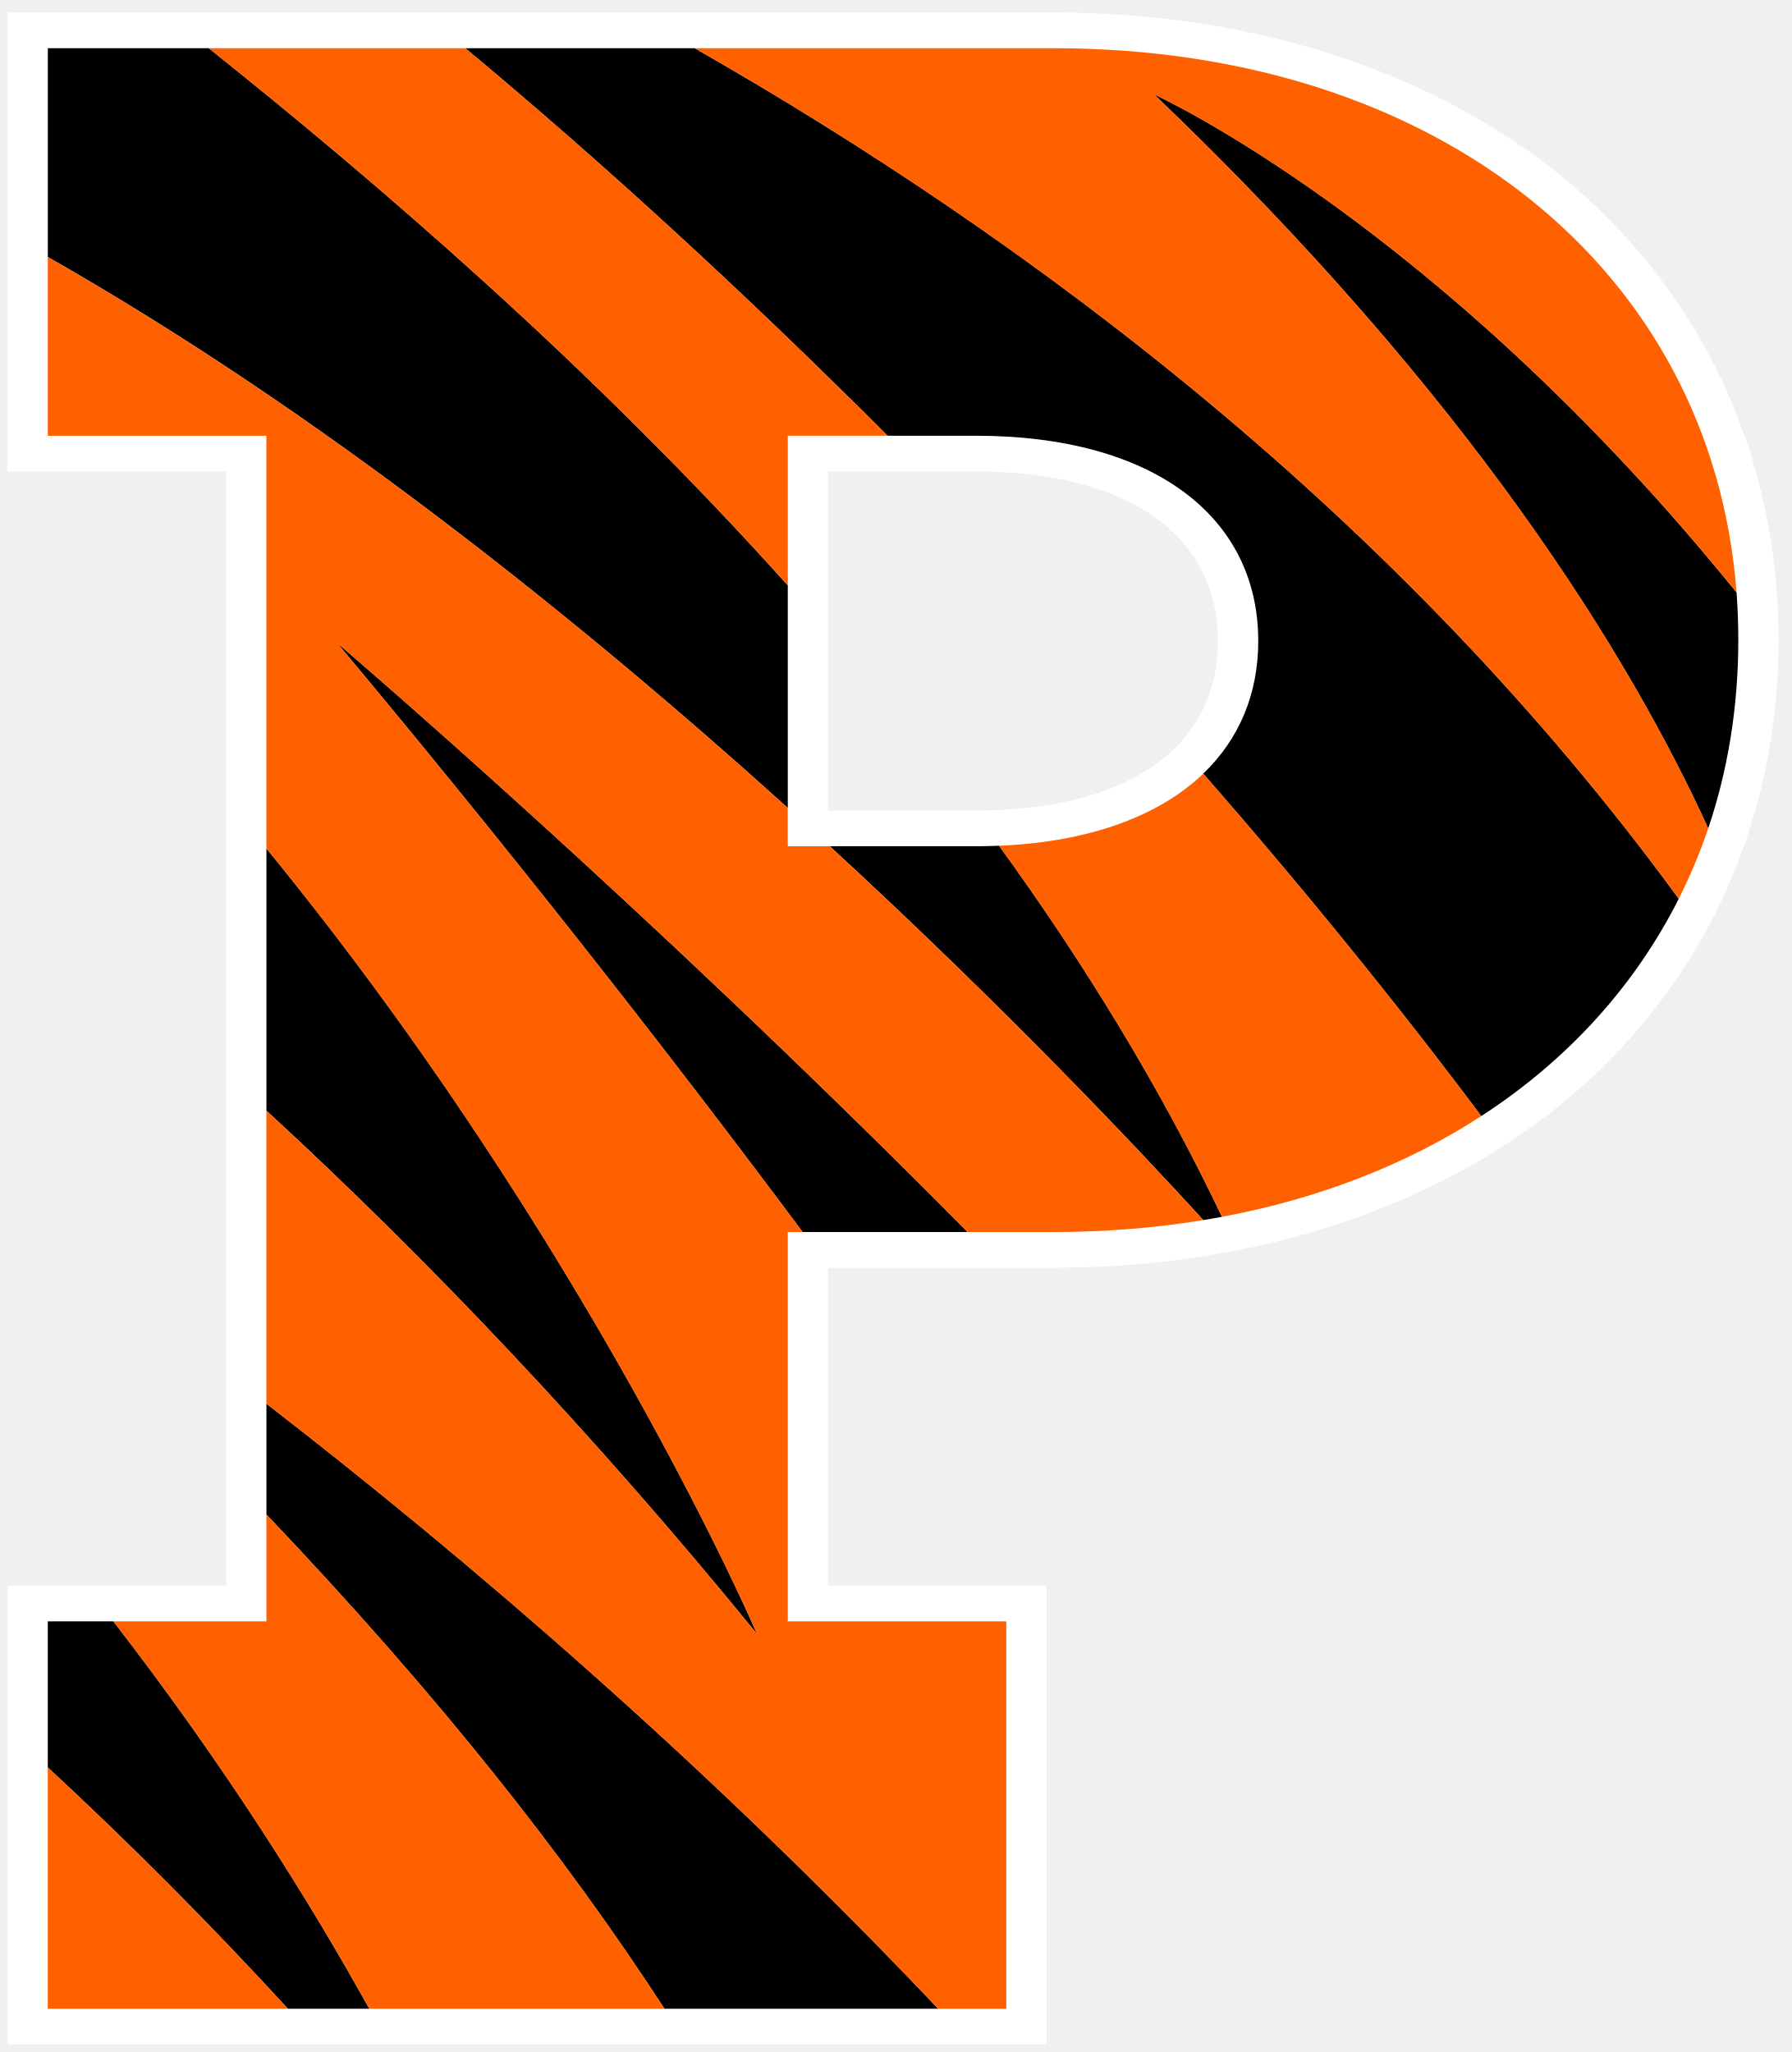
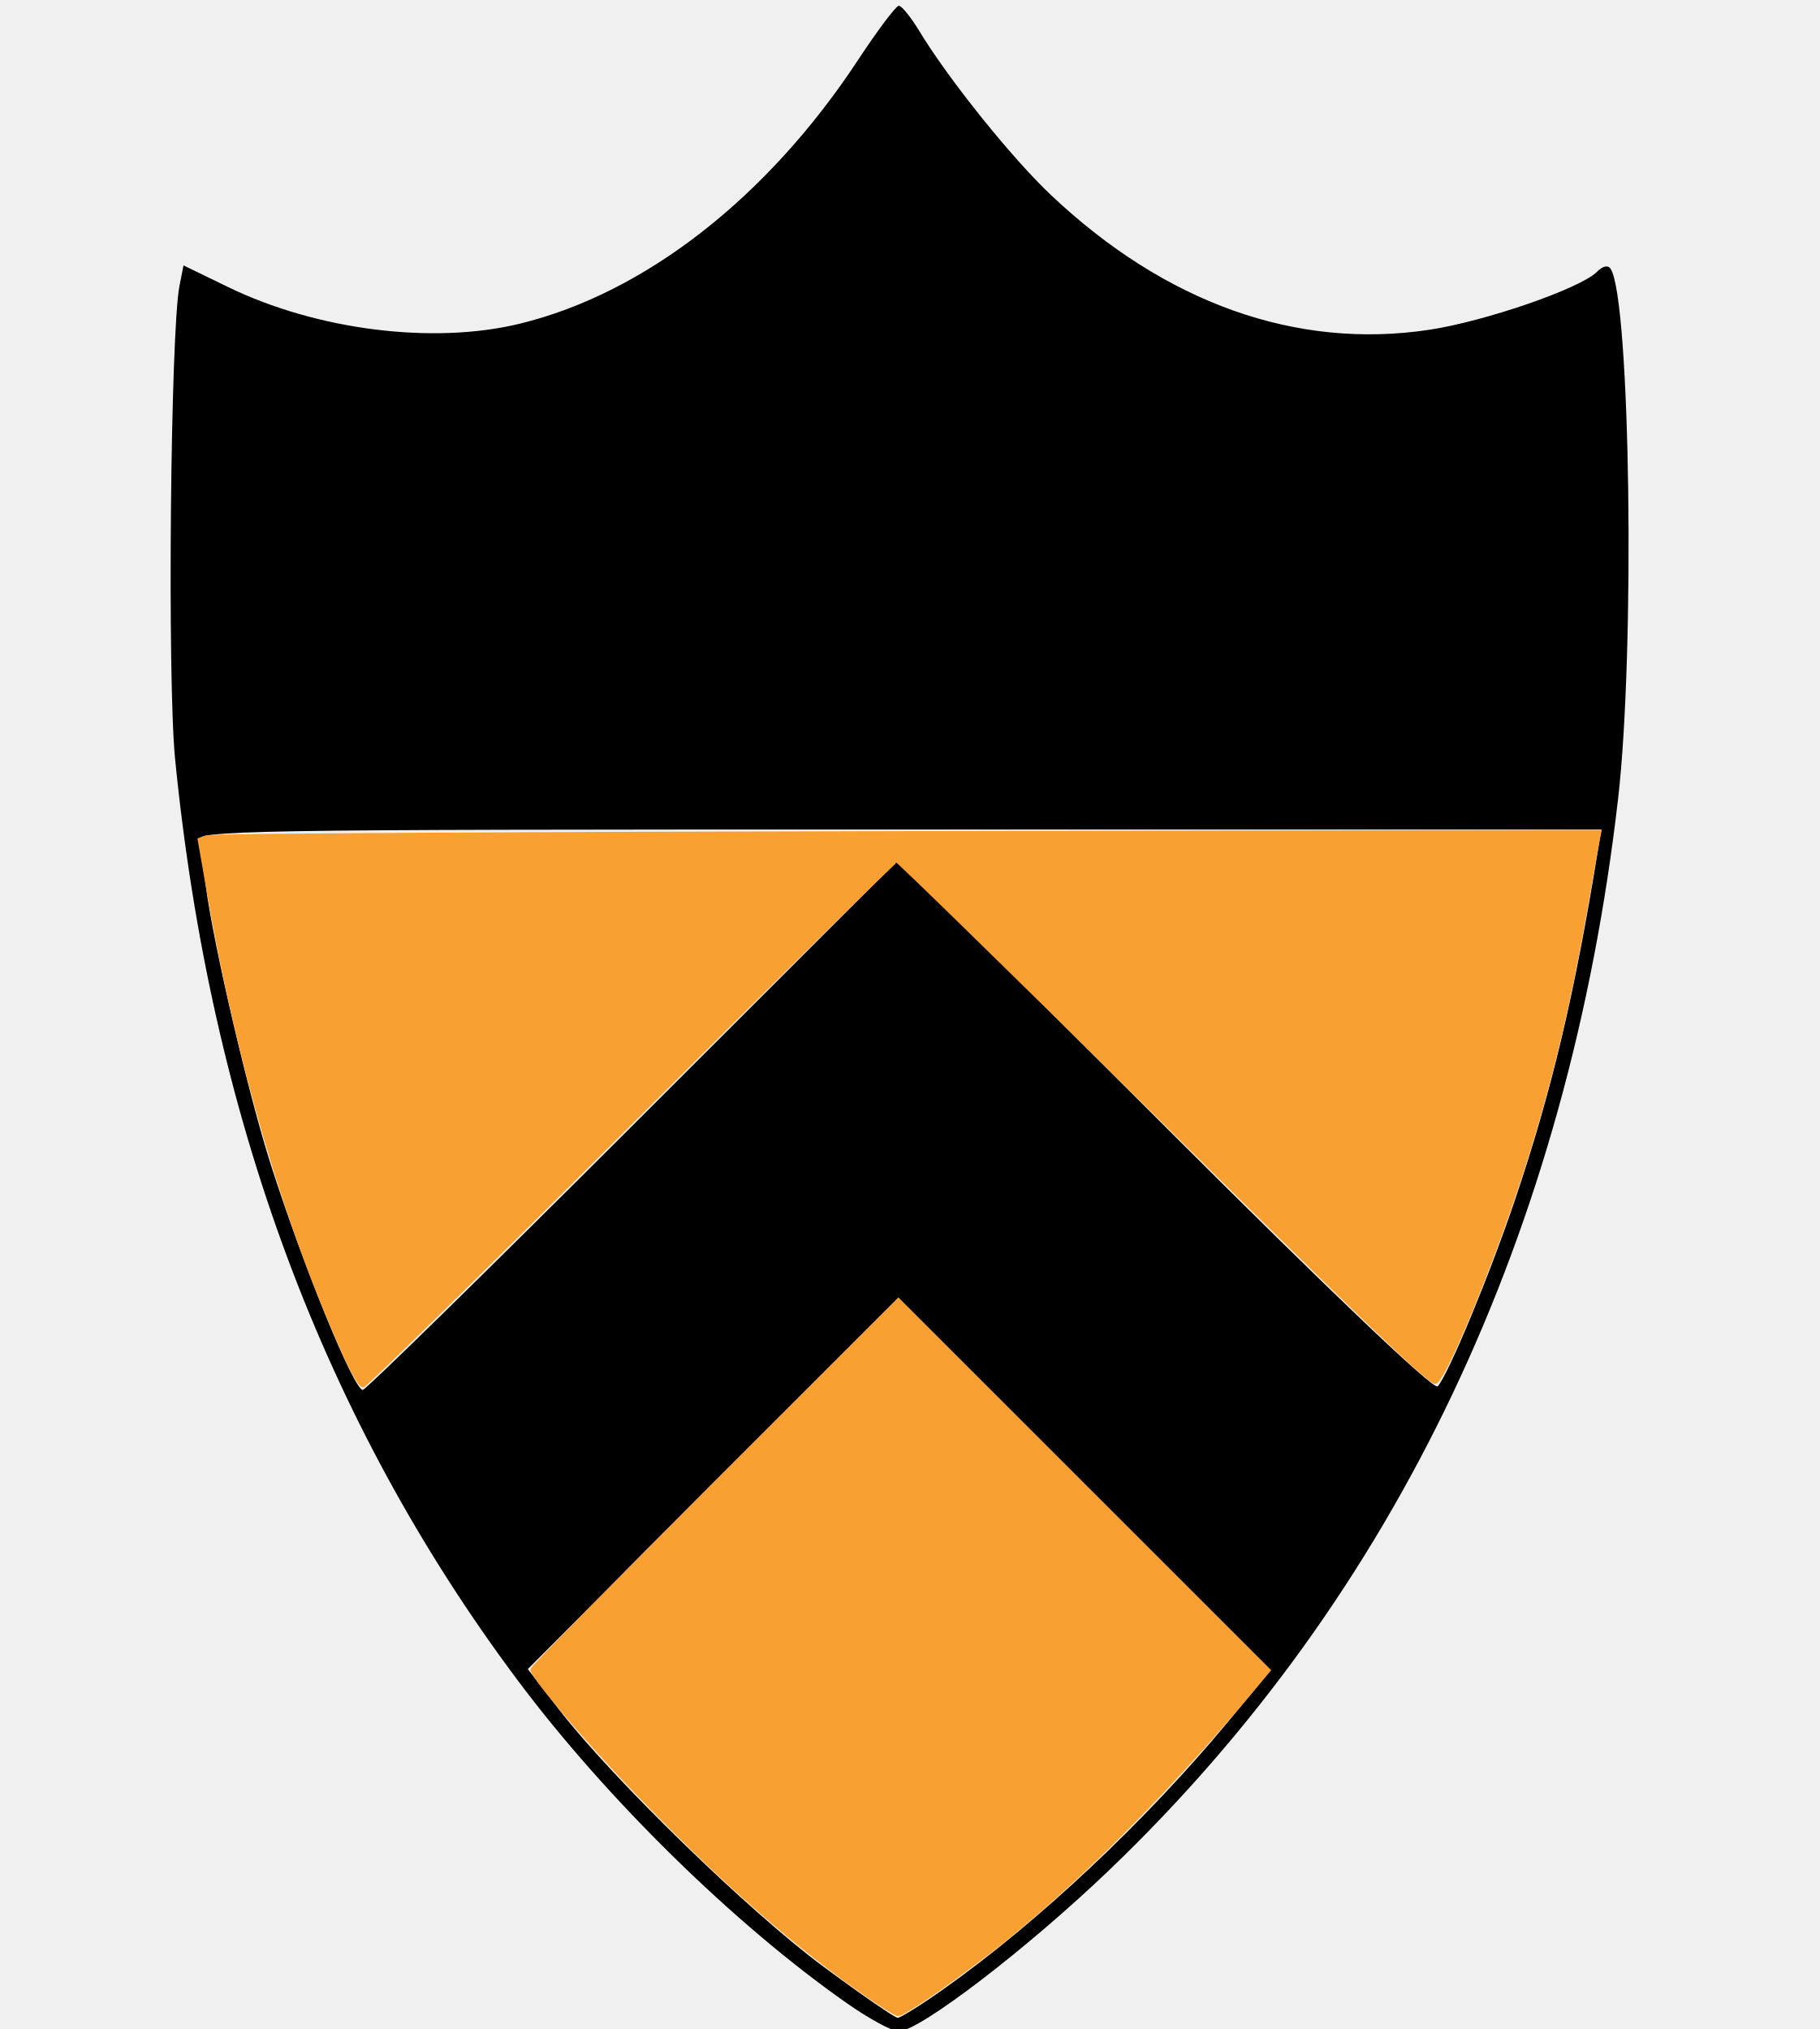
- <svg xmlns="http://www.w3.org/2000/svg" height="102.59" viewBox="0 0 89.541 102.594" width="89.541">
-   <g transform="matrix(1.25 0 0 -1.25 -75.912 726.37)">
-     <g transform="translate(.29845 .29845)">
-       <path d="m0 0v22.951h10.926v55.703h-10.926v22.939h51.947v-22.939h-10.926v-15.893h11.283c10.272 0 19.533-3.113 26.072-8.77 6.557-5.668 10.164-13.699 10.164-22.611 0-8.911-3.607-16.942-10.164-22.609-6.538-5.653-15.799-8.769-26.071-8.769h-47.37-4.935zm4.031 3.578h0.904 47.369c18.962 0 32.205 11.431 32.205 27.803s-13.243 27.805-32.205 27.805h-15.316v23.047h10.928v15.787h-43.885v-15.787h10.93v-62.857h-10.93v-15.797zm32.957 15.797v24.102h11.422c9.801 0 16.135-4.729 16.135-12.049 0-7.323-6.334-12.053-16.135-12.053h-9.402-2.019zm4.033 3.576h7.389c7.579 0 12.102 3.168 12.102 8.477 0 5.306-4.523 8.475-12.102 8.475h-7.389v-16.951z" transform="matrix(.8 0 0 -.8 60.73 580.3)" fill="#fff" />
-       <path d="m2.016 1.789v10.439c13.646 7.755 26.628 18.182 36.992 27.545v-8.346-2.783c-9.921-11.042-20.548-20.145-28.947-26.855h-5.125-2.92zm20.871 0c6.801 5.656 13.988 12.242 21.107 19.375h4.416c8.841 0 14.117 4.026 14.117 10.264 0 2.659-0.963 4.914-2.75 6.629 4.91 5.623 9.603 11.38 13.9 17.121 4.29-2.784 7.66-6.475 9.871-10.863-13.907-19.054-32.259-32.851-49.191-42.526h-11.471zm34.441 2.314c15.815 15.12 23.749 28.062 27.693 36.692 0.984-2.912 1.504-6.065 1.504-9.414 0-0.805-0.029-1.6-0.088-2.383-14.968-18.496-29.109-24.896-29.109-24.896zm-40.853 27.418c8.359 10.002 16.204 19.963 23.275 29.454h8.248c-16.418-16.582-31.523-29.454-31.523-29.454zm33.094 10.141c-0.379 0.016-0.765 0.025-1.158 0.025h-7.303c8.809 8.107 15.478 15.189 18.672 18.691 0.314-0.051 0.627-0.105 0.936-0.164-3.12-6.54-6.936-12.741-11.146-18.553zm-36.625 0.137v13.107c8.1 7.458 16.342 16.124 24.527 26.166 0 0-8.366-19.499-24.527-39.273zm0 27.76v5.539c8.634 9.074 14.96 17.108 19.9 24.713h13.686c-11.897-12.538-23.851-22.729-33.587-30.252zm-10.93 10.883v7.301c4.035 3.737 8.053 7.756 12.006 12.068h4.068c-2.945-5.303-7.151-12.073-12.797-19.37h-3.277z" transform="matrix(.8 0 0 -.8 60.73 580.3)" fill="#000" />
-       <path d="m10.061 1.789c8.399 6.71 19.027 15.813 28.947 26.855v-7.481h4.986c-7.119-7.133-14.305-13.719-21.105-19.375h-12.828zm24.299 0c16.932 9.675 35.282 23.472 49.189 42.525 0.568-1.128 1.062-2.303 1.473-3.519-3.945-8.629-11.879-21.571-27.694-36.692 0 0 14.141 6.399 29.109 24.895-1.225-16.14-14.917-27.209-34.132-27.209h-17.945zm-32.346 10.44v8.938h10.928v6.93 13.703c16.161 19.774 24.529 39.273 24.529 39.273-8.186-10.042-16.43-18.709-24.53-26.168v6.162 8.492c9.737 7.523 21.691 17.714 33.588 30.252h3.402v-19.369h-10.924v-19.467h0.742c-7.07-9.49-14.916-19.451-23.275-29.453 0 0 15.106 12.872 31.523 29.453h4.307c2.599 0 5.095-0.206 7.475-0.596-3.194-3.501-9.864-10.583-18.673-18.69h-2.1v-1.914c-10.363-9.363-23.347-19.79-36.993-27.545zm57.765 25.828c-2.216 2.127-5.705 3.418-10.211 3.606 4.211 5.812 8.024 12.012 11.145 18.553 4.898-0.916 9.272-2.64 12.965-5.037-4.297-5.741-8.989-11.498-13.898-17.121zm-46.836 37.041v5.344h-7.652c5.646 7.297 9.852 14.066 12.797 19.369h14.756c-4.941-7.605-11.266-15.639-19.901-24.713zm-10.93 12.645v12.068h12.006c-3.953-4.312-7.971-8.331-12.005-12.069z" transform="matrix(.8 0 0 -.8 60.73 580.3)" fill="#FF6000" />
-     </g>
-   </g>
+ <svg xmlns="http://www.w3.org/2000/svg" id="svg3374" width="312" height="348" version="1.0">
+   <defs id="defs3377">
+     </defs>
+   <path style="fill:#000000" d="M 145.254,343.605 C 125.942,330.083 103.917,308.472 88.733,288.147 C 55.485,243.643 36.093,191.464 30.026,130.181 C 28.677,116.553 29.23,56.864 30.778,49.02 L 31.468,45.52 L 39.126,49.239 C 54.367,56.64 74.332,59.139 89.186,55.505 C 110.605,50.265 131.616,33.868 147.14,10.28 C 150.504,5.168 153.65,0.986 154.131,0.986 C 154.612,0.986 156.191,2.94 157.641,5.328 C 162.69,13.651 173.477,27.087 180.235,33.472 C 199.835,51.991 222.277,59.99 245.037,56.57 C 254.624,55.13 270.97,49.488 273.823,46.635 C 274.866,45.592 275.754,45.409 276.208,46.145 C 279.567,51.58 280.4,111.489 277.469,136.952 C 268.908,211.346 239.428,273.493 190.35,320.608 C 176.222,334.171 157.652,348.401 154.08,348.401 C 152.994,348.401 149.021,346.243 145.254,343.605 z M 161.665,341.252 C 177.953,329.756 196.479,312.345 210.683,295.183 L 217.828,286.55 L 185.935,254.656 L 154.042,222.763 L 122.274,254.516 L 90.505,286.268 L 95.925,293.29 C 105.008,305.058 128.452,327.866 141.091,337.23 C 147.665,342.1 153.443,346.085 153.931,346.085 C 154.418,346.085 157.899,343.911 161.665,341.252 z M 108.577,192.938 L 154.036,147.49 L 199.753,193.196 C 228.372,221.807 245.865,238.481 246.525,237.776 C 248.317,235.862 255.415,218.742 259.79,205.783 C 266.064,187.197 270.032,170.479 273.972,146.032 L 274.579,142.268 L 154.011,142.268 C 39.743,142.268 33.472,142.374 34.003,144.295 C 34.31,145.409 34.9,148.927 35.313,152.111 C 36.599,162.027 42.606,187.759 46.431,199.73 C 52.028,217.249 60.658,238.386 62.214,238.386 C 62.712,238.386 83.575,217.935 108.577,192.938 z" id="path3385" />
+   <path style="fill:#f9a033;fill-opacity:1;fill-rule:nonzero;stroke:#f9a033;stroke-width:0.613;stroke-opacity:1" d="M 59.461,233.131 C 49.265,210.758 41.018,182.977 35.91,153.793 L 34.199,144.015 L 35.489,143.54 C 36.199,143.279 90.222,142.969 155.541,142.851 L 274.301,142.638 L 273.961,144.35 C 273.773,145.292 272.902,150.198 272.023,155.253 C 267.833,179.373 262.627,198.257 254.281,219.616 C 250.157,230.167 246.923,237.045 246.084,237.045 C 245.021,237.045 234.254,226.686 194.748,187.65 C 172.451,165.62 153.996,147.594 153.736,147.594 C 153.477,147.594 132.947,167.859 108.115,192.626 C 83.283,217.393 62.641,237.658 62.245,237.658 C 61.848,237.658 60.595,235.621 59.461,233.131 L 59.461,233.131 z" id="path3388" />
+   <path style="fill:#f9a033;fill-opacity:1;fill-rule:nonzero;stroke:#f9a033;stroke-width:0.613;stroke-opacity:1" d="M 146.418,340.609 C 134.648,332.184 122.171,321.032 108.342,306.579 C 100.153,298.02 91.289,287.53 91.261,286.363 C 91.253,286.025 105.378,271.619 122.649,254.351 L 154.05,222.953 L 185.807,254.715 L 217.565,286.476 L 214.014,290.71 C 198.704,308.965 182.322,325.141 168.511,335.64 C 161.205,341.194 154.873,345.489 153.991,345.489 C 153.575,345.489 150.167,343.293 146.418,340.609 L 146.418,340.609 z" id="path3899" />
</svg>
